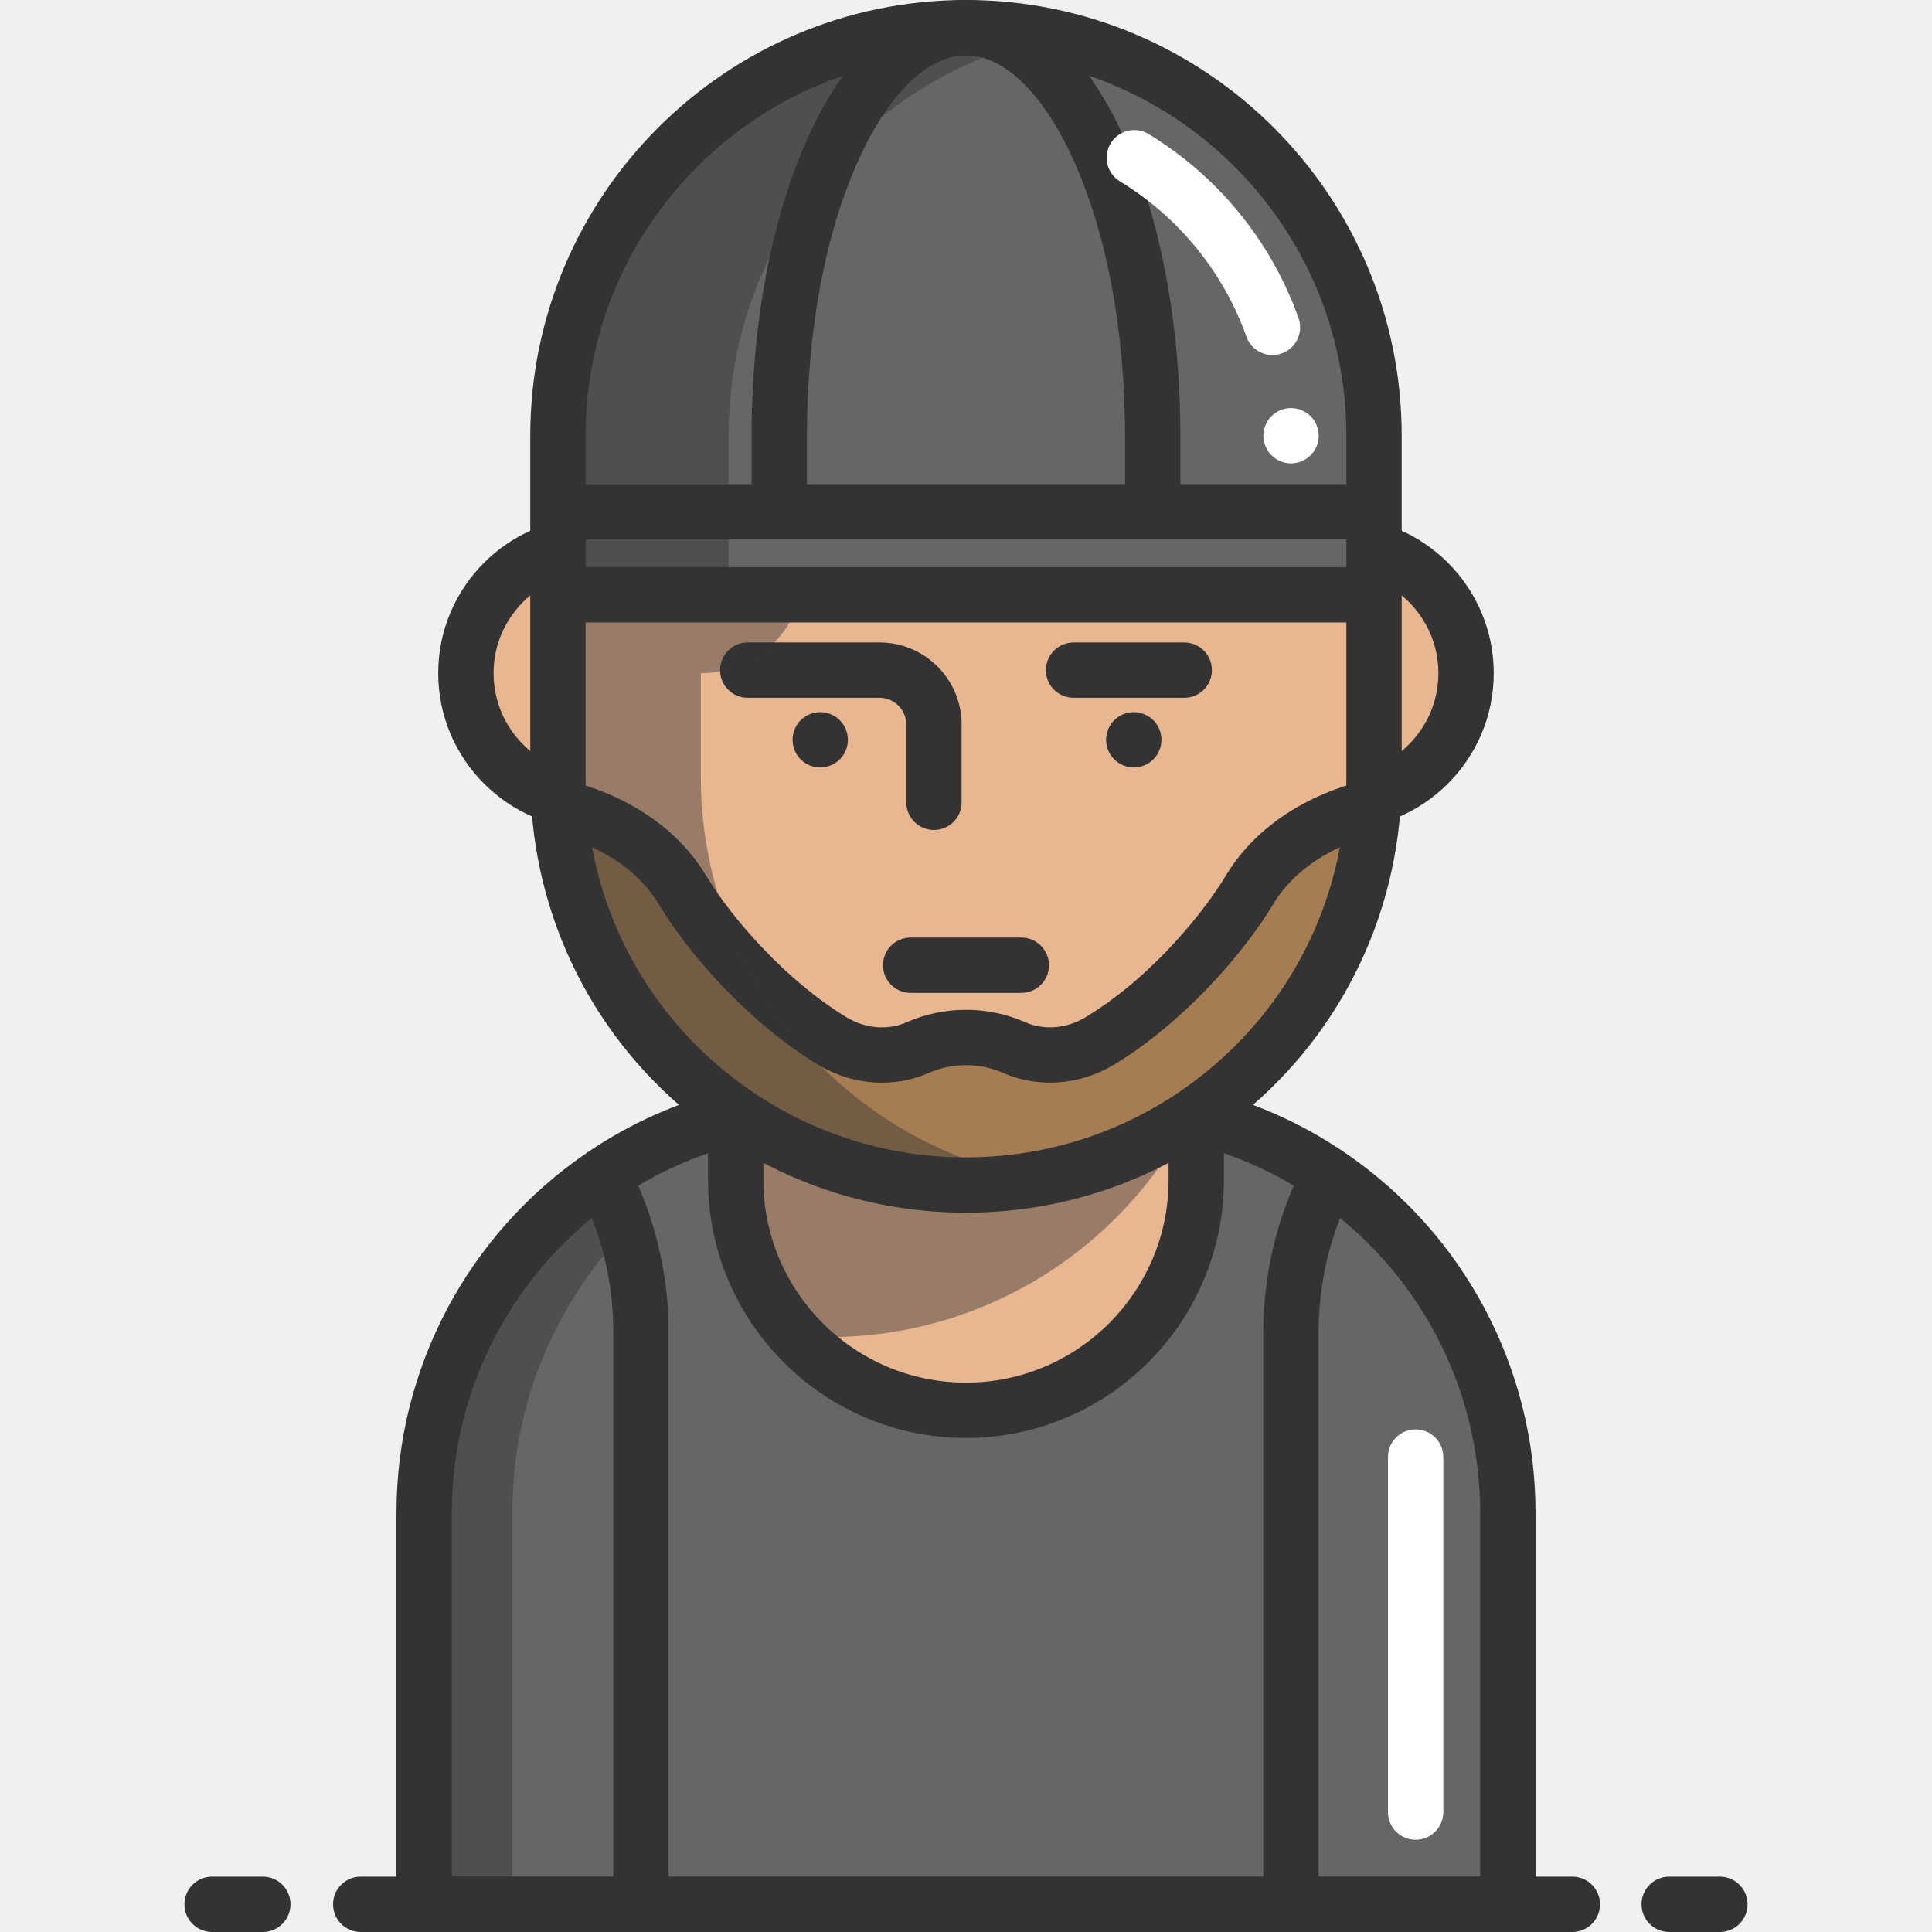
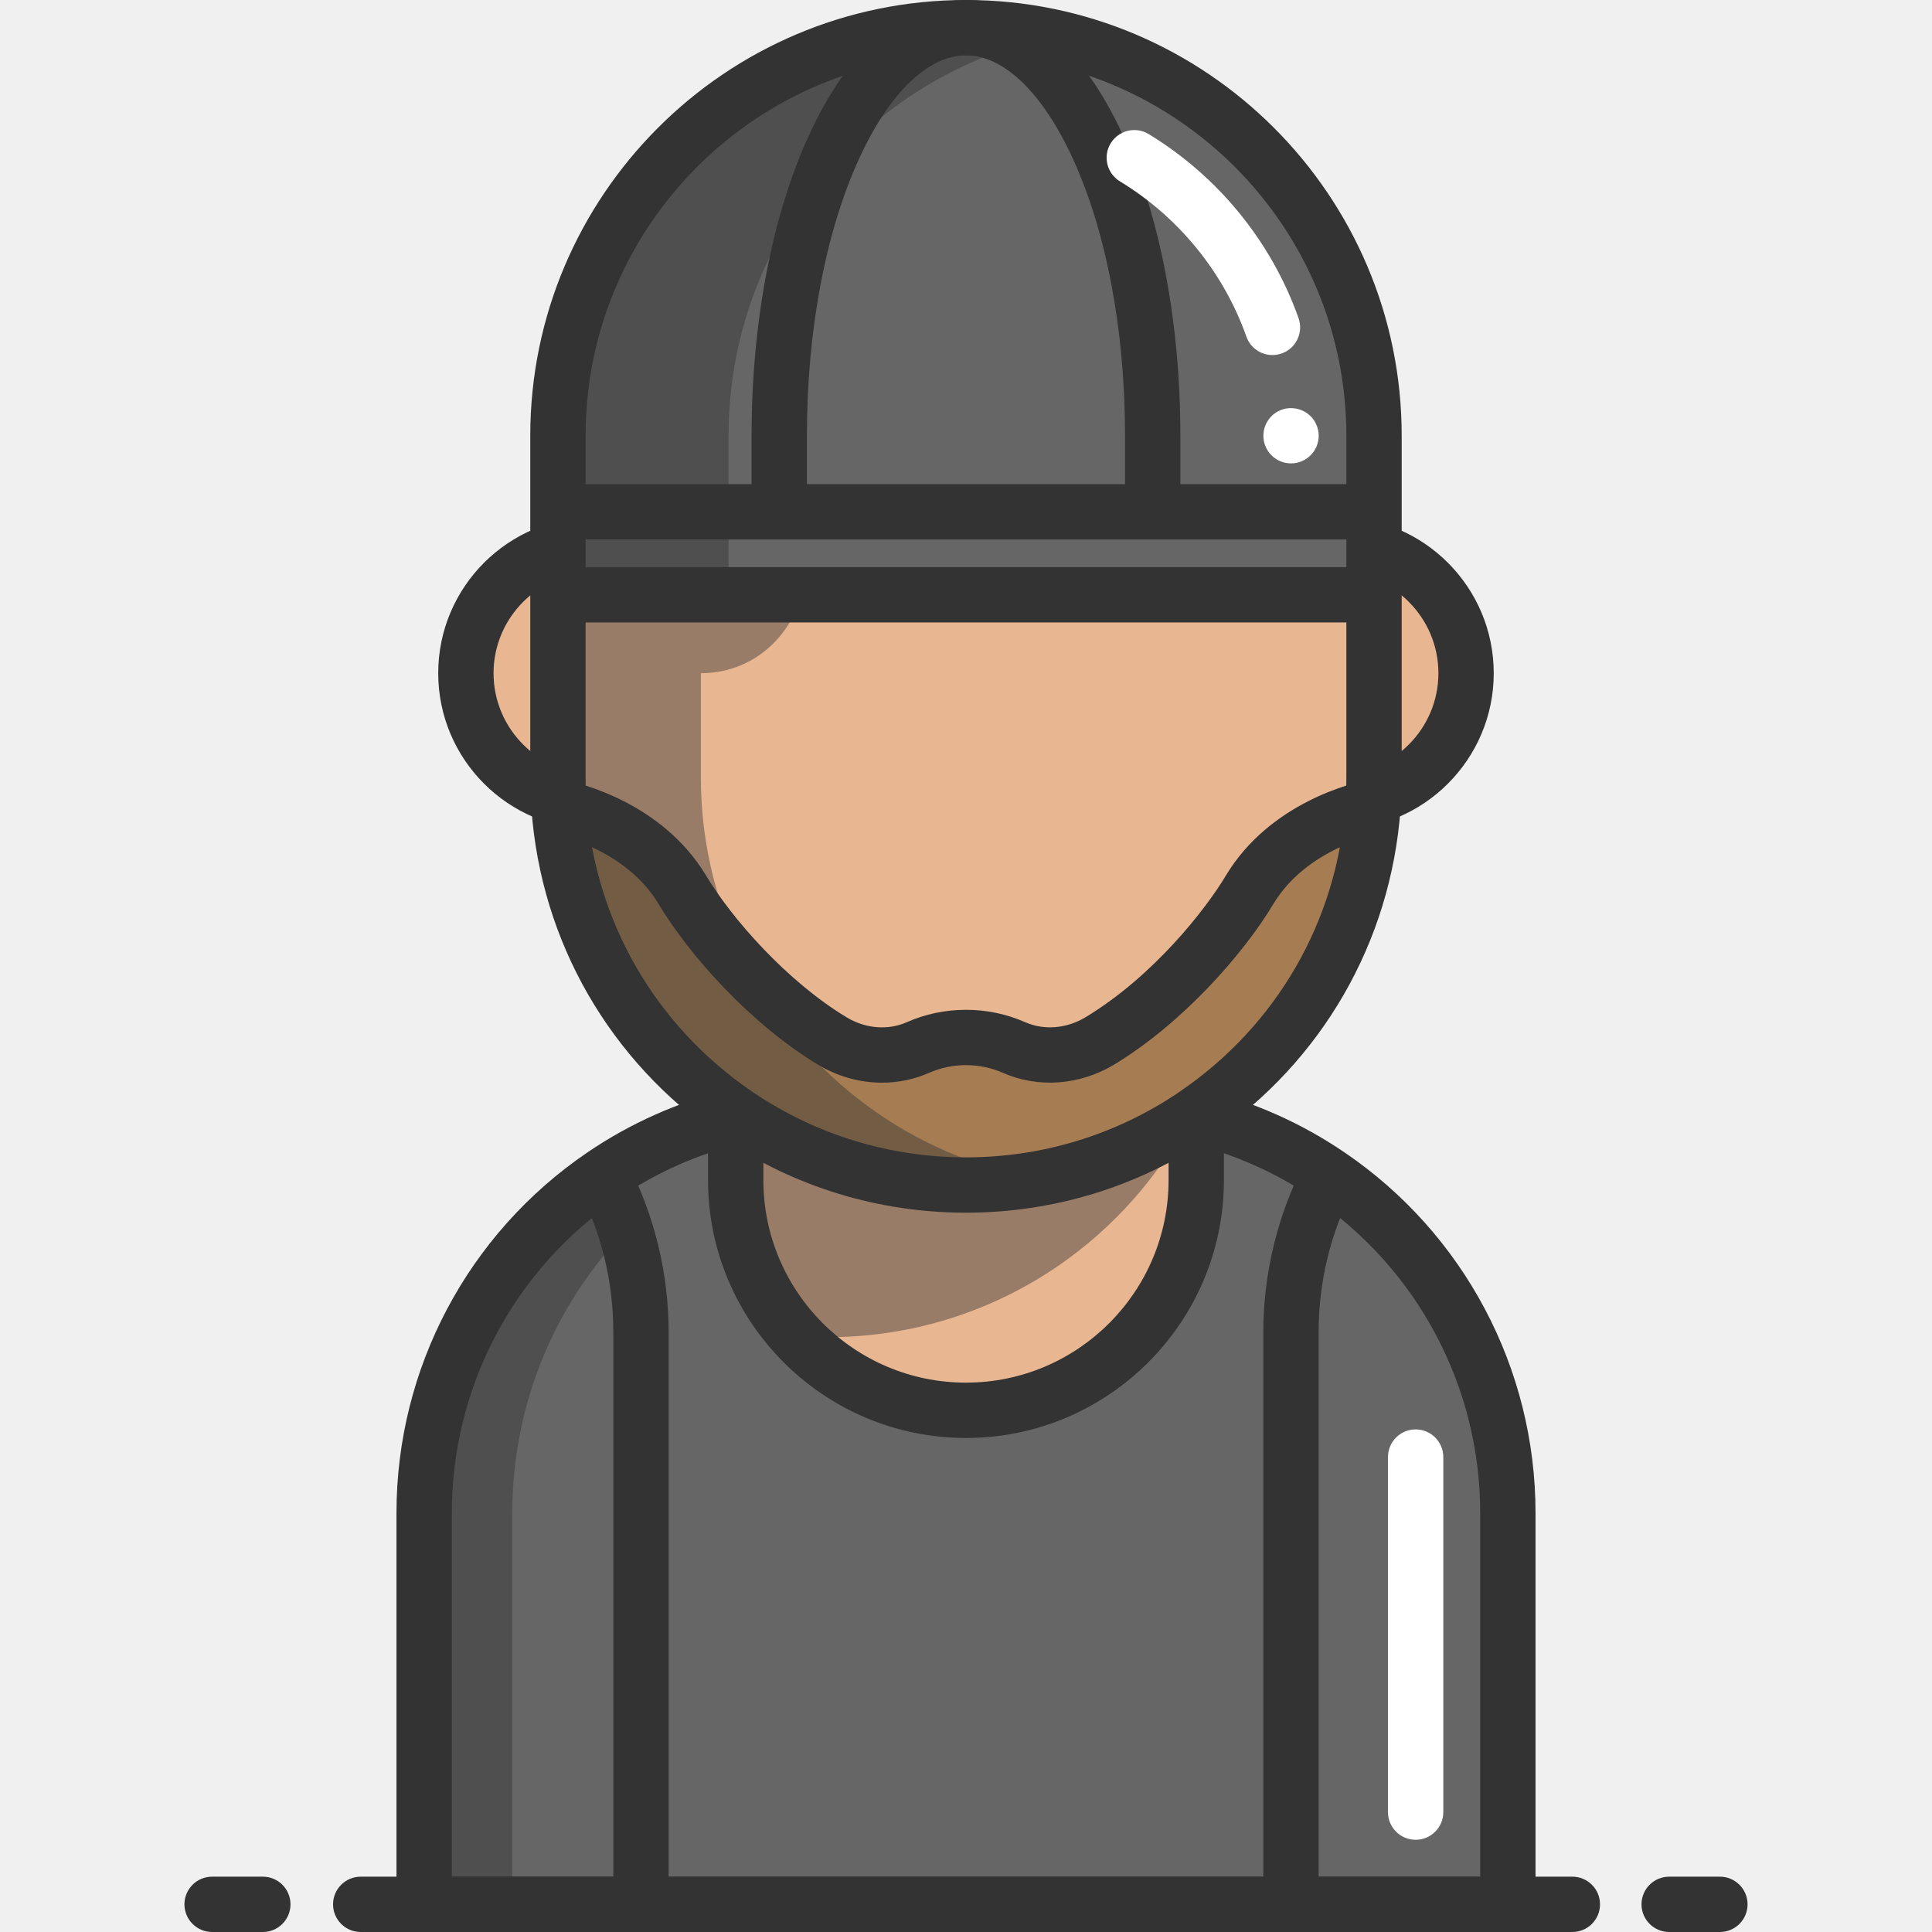
- <svg xmlns="http://www.w3.org/2000/svg" version="1.1" id="Layer_1" x="0px" y="0px" viewBox="0 0 419 419" style="enable-background:new 0 0 419 419;" xml:space="preserve">
+ <svg xmlns="http://www.w3.org/2000/svg" version="1.1" x="0px" y="0px" viewBox="0 0 419 419" style="enable-background:new 0 0 419 419;" xml:space="preserve">
  <g>
    <g>
      <g>
        <circle style="fill:#E8B691;" cx="128.928" cy="146" r="27.89" />
        <circle style="fill:#E8B691;" cx="290.063" cy="146" r="27.89" />
      </g>
      <g>
        <path style="fill:#333333;" d="M128.928,179.89c-18.687,0-33.89-15.203-33.89-33.89s15.203-33.89,33.89-33.89     s33.89,15.203,33.89,33.89S147.615,179.89,128.928,179.89z M128.928,124.11c-12.07,0-21.89,9.82-21.89,21.89     s9.82,21.89,21.89,21.89s21.89-9.82,21.89-21.89S140.998,124.11,128.928,124.11z" />
        <path style="fill:#333333;" d="M290.063,179.89c-18.687,0-33.89-15.203-33.89-33.89s15.203-33.89,33.89-33.89     s33.89,15.203,33.89,33.89S308.75,179.89,290.063,179.89z M290.063,124.11c-12.07,0-21.89,9.82-21.89,21.89     s9.82,21.89,21.89,21.89s21.89-9.82,21.89-21.89S302.133,124.11,290.063,124.11z" />
      </g>
    </g>
    <path style="fill:#666666;" d="M258.855,241.97c0.19,0.05,0.39,0.09,0.58,0.14c10.46,2.53,20.19,6.93,28.83,12.81   c23.39,15.92,38.75,42.77,38.75,73.19V413h-47.04h-140.96h-47.03v-84.89c0-30.42,15.35-57.27,38.74-73.19   c8.64-5.88,18.37-10.28,28.83-12.81c0.19-0.05,0.39-0.09,0.58-0.14" />
    <path style="fill:#666666;" d="M139.015,289v124h-47.03v-84.89c0-30.42,15.35-57.27,38.74-73.19   C136.025,265.12,139.015,276.71,139.015,289z" />
    <path style="fill:#666666;" d="M327.015,328.11V413h-47.04V289c0-12.29,2.99-23.88,8.29-34.08   C311.655,270.84,327.015,297.69,327.015,328.11z" />
    <path style="fill:#E8B691;" d="M259.435,242.11v13.808c0,27.58-22.36,49.94-49.94,49.94s-49.94-22.36-49.94-49.94V242.11   c0.19-0.05,0.39-0.09,0.58-0.14c14.1,9.49,31.08,15.03,49.36,15.03s35.26-5.54,49.36-15.03   C259.045,242.02,259.245,242.06,259.435,242.11z" />
    <path style="opacity:0.44;fill:#333333;enable-background:new    ;" d="M257.875,242.62c-6.74,12.83-16.55,23.81-28.44,31.95   c-0.19,0.14-0.39,0.27-0.58,0.4c-14.1,9.49-31.08,15.03-49.36,15.03c-6.5,0-6.267-7.273-12.367-8.613   c-0.66-3.23-7.573-7.467-7.573-10.887v-28.39c0.19-0.05,0.39-0.09,0.58-0.14c14.1,9.49,31.08,15.03,49.36,15.03   C227.355,257,243.975,251.71,257.875,242.62z" />
    <path style="fill:#E8B691;" d="M258.855,241.97c-14.1,9.49-31.08,15.03-49.36,15.03s-35.26-5.54-49.36-15.03   c-0.19-0.13-0.39-0.26-0.58-0.4c-23.28-15.94-38.56-42.72-38.56-73.07V146V94.5c0-48.877,39.623-88.5,88.5-88.5l0,0   c48.877,0,88.5,39.623,88.5,88.5V146v22.5c0,30.35-15.28,57.13-38.56,73.07C259.245,241.71,259.045,241.84,258.855,241.97z" />
    <path style="fill:#333333;" d="M209.495,311.858c-30.845,0-55.94-25.095-55.94-55.94V241.57h12v14.348   c0,24.229,19.711,43.94,43.94,43.94s43.94-19.711,43.94-43.94V241.57h12v14.348C265.435,286.764,240.34,311.858,209.495,311.858z" />
-     <g>
-       <path style="fill:#333333;" d="M177.885,166.437c-1.58,0-3.13-0.64-4.24-1.75c-1.12-1.12-1.76-2.67-1.76-4.25s0.64-3.12,1.76-4.24    c1.39-1.39,3.46-2.03,5.41-1.64c0.39,0.08,0.76,0.19,1.13,0.34c0.36,0.15,0.71,0.34,1.03,0.55c0.33,0.22,0.64,0.47,0.91,0.75    c0.28,0.28,0.53,0.58,0.75,0.91s0.4,0.68,0.55,1.04c0.15,0.36,0.27,0.74,0.34,1.12c0.08,0.39,0.12,0.78,0.12,1.17    s-0.04,0.79-0.12,1.18c-0.07,0.38-0.19,0.76-0.34,1.12s-0.33,0.71-0.55,1.03c-0.22,0.33-0.47,0.64-0.75,0.92    C181.015,165.797,179.465,166.437,177.885,166.437z" />
-       <path style="fill:#333333;" d="M245.885,166.437c-0.39,0-0.79-0.04-1.17-0.11c-0.38-0.08-0.76-0.2-1.12-0.35    c-0.37-0.15-0.71-0.33-1.04-0.55c-0.33-0.22-0.64-0.47-0.91-0.74c-0.28-0.28-0.53-0.59-0.75-0.92c-0.22-0.32-0.4-0.67-0.55-1.03    c-0.15-0.36-0.27-0.74-0.34-1.12c-0.08-0.39-0.12-0.79-0.12-1.18s0.04-0.78,0.12-1.17c0.07-0.38,0.19-0.76,0.34-1.12    s0.33-0.71,0.55-1.04c0.22-0.33,0.47-0.63,0.75-0.91c0.27-0.28,0.58-0.53,0.91-0.75c0.33-0.21,0.67-0.4,1.04-0.55    c0.36-0.15,0.74-0.26,1.12-0.34c1.95-0.39,4.02,0.25,5.41,1.64c0.28,0.28,0.53,0.58,0.75,0.91s0.4,0.68,0.55,1.04    c0.15,0.36,0.27,0.74,0.34,1.12c0.08,0.39,0.12,0.78,0.12,1.17s-0.04,0.79-0.12,1.18c-0.07,0.38-0.19,0.76-0.34,1.12    s-0.33,0.71-0.55,1.03c-0.22,0.33-0.47,0.64-0.75,0.92C249.015,165.797,247.465,166.437,245.885,166.437z" />
-     </g>
-     <g>
-       <path style="fill:#333333;" d="M202.552,180c-3.313,0-6-2.687-6-6v-16.857c0-3.204-2.606-5.81-5.81-5.81h-28.58    c-3.313,0-6-2.687-6-6s2.687-6,6-6h28.58c9.82,0,17.81,7.989,17.81,17.81V174C208.552,177.313,205.865,180,202.552,180z" />
-       <path style="fill:#333333;" d="M256.829,151.333h-24c-3.313,0-6-2.687-6-6s2.687-6,6-6h24c3.313,0,6,2.687,6,6    S260.142,151.333,256.829,151.333z" />
-     </g>
-     <g>
-       <path style="fill:#333333;" d="M221.495,215.333h-24c-3.313,0-6-2.687-6-6s2.687-6,6-6h24c3.313,0,6,2.687,6,6    S224.809,215.333,221.495,215.333z" />
-     </g>
    <path style="fill:#333333;" d="M285.975,413h-12V289c0-12.816,3.1-25.558,8.966-36.846l10.648,5.533   c-5.052,9.724-7.614,20.259-7.614,31.313V413z" />
    <path style="fill:#A67C52;" d="M270.99,193c8.39-13.98,24.6-17.54,26.76-17.95c-2.02,27.63-16.72,51.74-38.32,66.52   c-0.19,0.14-0.39,0.27-0.57,0.4C244.75,251.46,227.77,257,209.5,257c-18.29,0-35.26-5.54-49.37-15.03   c-0.18-0.13-0.39-0.26-0.58-0.4c-21.59-14.78-36.29-38.89-38.31-66.52c2.16,0.41,18.37,3.97,26.76,17.95   c5.56,9.28,17.82,23.9,32.5,32.76c5.61,3.39,12.55,4.07,18.55,1.43c3.19-1.41,6.73-2.19,10.45-2.19s7.25,0.78,10.45,2.19   c6,2.63,12.94,1.95,18.55-1.43C253.18,216.89,265.43,202.28,270.99,193z" />
    <path style="fill:#333333;" d="M191.279,234.804c-4.778,0-9.593-1.317-13.881-3.908c-14.811-8.939-28.022-23.926-34.544-34.812   c-7.249-12.079-22.102-15.019-22.731-15.138c-0.11-0.021-0.22-0.045-0.33-0.072c0.295,0.073,0.445,0.079,0.445,0.079l1.524-11.903   c0,0,0.251,0.021,0.751,0.137c2.748,0.544,21.018,4.708,30.631,20.727c5.574,9.303,17.48,22.879,30.456,30.711   c4.084,2.468,8.956,2.869,13.033,1.075c4.048-1.789,8.38-2.698,12.866-2.698c4.473,0,8.803,0.908,12.869,2.699   c4.073,1.785,8.949,1.384,13.035-1.078c14.9-9.003,26.145-23.537,30.439-30.705c9.615-16.021,27.882-20.186,30.633-20.731   c0.5-0.116,0.752-0.137,0.752-0.137l1.524,11.903c0,0,0.15-0.005,0.444-0.078c-0.108,0.027-0.218,0.051-0.328,0.072   c-0.629,0.119-15.482,3.06-22.733,15.142c-6.516,10.876-19.723,25.86-34.532,34.808c-7.424,4.473-16.417,5.14-24.062,1.79   C215,231.565,212.297,231,209.5,231c-2.805,0-5.505,0.564-8.024,1.678C198.242,234.101,194.771,234.804,191.279,234.804z" />
    <path style="fill:#FFFFFF;" d="M307.015,399c-3.313,0-6-2.687-6-6v-77c0-3.313,2.687-6,6-6s6,2.687,6,6v77   C313.015,396.313,310.329,399,307.015,399z" />
    <g>
      <path style="opacity:0.44;fill:#333333;enable-background:new    ;" d="M135.665,266.92c-15.21,15.89-24.56,37.45-24.56,61.19V411    h-19.12v-82.89c0-30.42,15.35-57.27,38.74-73.19C132.705,258.74,134.365,262.75,135.665,266.92z" />
    </g>
    <path style="fill:#333333;" d="M327.015,419H91.985c-3.314,0-6-2.686-6-6v-84.89c0-31.306,15.463-60.521,41.364-78.15   c9.416-6.408,19.762-11.007,30.752-13.671c0.131-0.033,0.264-0.065,0.397-0.096l0.122-0.028l3.037,11.609   c-0.153,0.04-0.309,0.077-0.465,0.113l-0.122,0.028c-0.017,0.004-0.087,0.022-0.104,0.026c-9.597,2.321-18.636,6.338-26.865,11.938   c-22.614,15.392-36.115,40.898-36.115,68.229V407h223.03v-78.89c0-27.327-13.505-52.833-36.126-68.23   c-8.229-5.6-17.268-9.617-26.865-11.938c-0.037-0.009-0.074-0.019-0.111-0.028l-0.116-0.027c-0.156-0.036-0.312-0.073-0.464-0.113   l3.038-11.609l0.122,0.028c0.133,0.031,0.266,0.062,0.396,0.095c10.99,2.664,21.336,7.264,30.751,13.671   c25.908,17.633,41.375,46.848,41.375,78.15V413C333.015,416.314,330.329,419,327.015,419z" />
    <path style="fill:#333333;" d="M145.015,413h-12V289c0-11.055-2.562-21.59-7.614-31.313l10.648-5.533   c5.865,11.288,8.966,24.029,8.966,36.847V413z" />
    <g>
      <path style="fill:#333333;" d="M341,419H78.23c-3.313,0-6-2.687-6-6s2.687-6,6-6H341c3.313,0,6,2.687,6,6S344.313,419,341,419z" />
      <path style="fill:#333333;" d="M373,419h-11c-3.313,0-6-2.687-6-6s2.687-6,6-6h11c3.313,0,6,2.687,6,6S376.313,419,373,419z" />
      <path style="fill:#333333;" d="M57,419H46c-3.313,0-6-2.687-6-6s2.687-6,6-6h11c3.313,0,6,2.687,6,6S60.313,419,57,419z" />
    </g>
    <path style="opacity:0.44;fill:#333333;enable-background:new    ;" d="M191.135,241.97c10.02,6.74,21.5,11.49,33.86,13.68   c-5.03,0.89-10.21,1.35-15.5,1.35c-18.28,0-35.26-5.54-49.36-15.03c-0.19-0.13-0.39-0.26-0.58-0.4   c-23.28-15.94-38.56-42.72-38.56-73.07V146c0-139,54.89-137.301,54.89-134.411l-10.384,15.807   c-15.364,23.387-15.305,53.174-0.958,76.231c2.423,3.895,10.151,17.294,10.019,20.366c-0.483,11.29-9.201,21.36-21.338,21.975   c-0.407,0.021-0.817,0.031-1.229,0.031v22.5c0,30.35,15.28,57.13,38.56,73.07C190.745,241.71,190.945,241.84,191.135,241.97z" />
    <path style="fill:#666666;" d="M297.99,94.5V129H121V94.5C121,45.62,160.62,6,209.49,6h0.01C258.37,6,297.99,45.62,297.99,94.5z" />
    <path style="opacity:0.44;fill:#333333;enable-background:new    ;" d="M228,7.94c-39.99,8.5-69.99,44.02-69.99,86.56V129H121V94.5   C121,45.62,160.62,6,209.49,6h0.01C215.84,6,222.03,6.67,228,7.94z" />
    <path style="fill:#333333;" d="M209.5,263c-18.875,0-37.105-5.55-52.718-16.051c-0.057-0.038-0.113-0.077-0.168-0.118l-0.092-0.061   c-0.142-0.095-0.286-0.193-0.425-0.292c-23.853-16.358-38.738-42.229-40.84-70.99c-0.17-2.291-0.256-4.644-0.256-6.988v-74   C115,42.393,157.388,0,209.49,0c52.112,0,94.5,42.393,94.5,94.5v74c0,2.344-0.086,4.697-0.257,6.994   c-2.102,28.756-16.987,54.625-40.844,70.979c-0.122,0.088-0.246,0.174-0.368,0.258l-0.137,0.095   c-0.057,0.042-0.117,0.083-0.175,0.123C246.595,257.45,228.369,263,209.5,263z M163.542,237.034   C177.155,246.171,193.044,251,209.5,251c16.446,0,32.33-4.827,45.941-13.961c0.091-0.064,0.185-0.129,0.28-0.195l0.155-0.108   c0.054-0.04,0.11-0.08,0.166-0.118c20.866-14.278,33.887-36.878,35.724-62.006c0.149-2.009,0.224-4.064,0.224-6.113v-74   c0-45.491-37.005-82.5-82.49-82.5C164.005,12,127,49.009,127,94.5v74c0,2.049,0.075,4.104,0.224,6.106   c1.837,25.131,14.855,47.732,35.716,62.013c0.055,0.038,0.11,0.077,0.165,0.117l0.099,0.066   C163.319,236.88,163.433,236.957,163.542,237.034z" />
    <path style="fill:#333333;" d="M255.99,111h-12V94.5c0-22.798-4.018-44.136-11.313-60.084C226.16,20.17,217.714,12,209.503,12   c-8.227,0-16.673,8.17-23.19,22.416C179.018,50.364,175,71.702,175,94.5V111h-12V94.5c0-24.484,4.404-47.595,12.401-65.076   C184.081,10.45,196.187,0,209.487,0c13.317,0,25.422,10.45,34.102,29.424c7.997,17.481,12.401,40.592,12.401,65.076V111z" />
    <path style="fill:#FFFFFF;" d="M279.993,100.499c-0.39,0-0.79-0.04-1.18-0.12c-0.38-0.07-0.76-0.19-1.12-0.34   c-0.36-0.15-0.71-0.33-1.03-0.55c-0.33-0.22-0.64-0.47-0.92-0.75c-0.27-0.27-0.52-0.58-0.74-0.91c-0.22-0.32-0.4-0.67-0.55-1.03   c-0.15-0.37-0.27-0.74-0.35-1.13c-0.07-0.38-0.11-0.78-0.11-1.17s0.04-0.78,0.11-1.17c0.08-0.38,0.2-0.76,0.35-1.12   c0.15-0.37,0.33-0.72,0.55-1.04c0.22-0.33,0.47-0.64,0.74-0.91c0.28-0.28,0.59-0.53,0.92-0.75c0.32-0.21,0.67-0.4,1.03-0.55   s0.74-0.26,1.12-0.34c1.96-0.39,4.03,0.25,5.42,1.64c0.28,0.27,0.53,0.58,0.75,0.91c0.21,0.32,0.4,0.67,0.55,1.04   c0.15,0.36,0.26,0.74,0.34,1.12c0.08,0.39,0.12,0.78,0.12,1.17s-0.04,0.79-0.12,1.17c-0.08,0.39-0.19,0.76-0.34,1.13   c-0.15,0.36-0.34,0.71-0.55,1.03c-0.22,0.33-0.47,0.64-0.75,0.91C283.113,99.859,281.573,100.499,279.993,100.499z" />
    <path style="fill:#FFFFFF;" d="M275.964,77.001c-2.47,0-4.783-1.536-5.655-3.997c-4.955-13.975-14.694-25.933-27.426-33.67   c-2.832-1.721-3.732-5.412-2.011-8.244c1.72-2.831,5.411-3.733,8.244-2.011c15.085,9.168,26.628,23.344,32.504,39.915   c1.107,3.123-0.527,6.553-3.65,7.66C277.306,76.89,276.629,77.001,275.964,77.001z" />
    <polygon style="fill:#333333;" points="298,135 120,135 120,123 297.99,123  " />
    <rect x="120" y="105" style="fill:#333333;" width="179" height="12" />
  </g>
-   <g>
- </g>
-   <g>
- </g>
-   <g>
- </g>
-   <g>
- </g>
-   <g>
- </g>
-   <g>
- </g>
-   <g>
- </g>
-   <g>
- </g>
-   <g>
- </g>
-   <g>
- </g>
-   <g>
- </g>
-   <g>
- </g>
-   <g>
- </g>
-   <g>
- </g>
-   <g>
- </g>
</svg>
